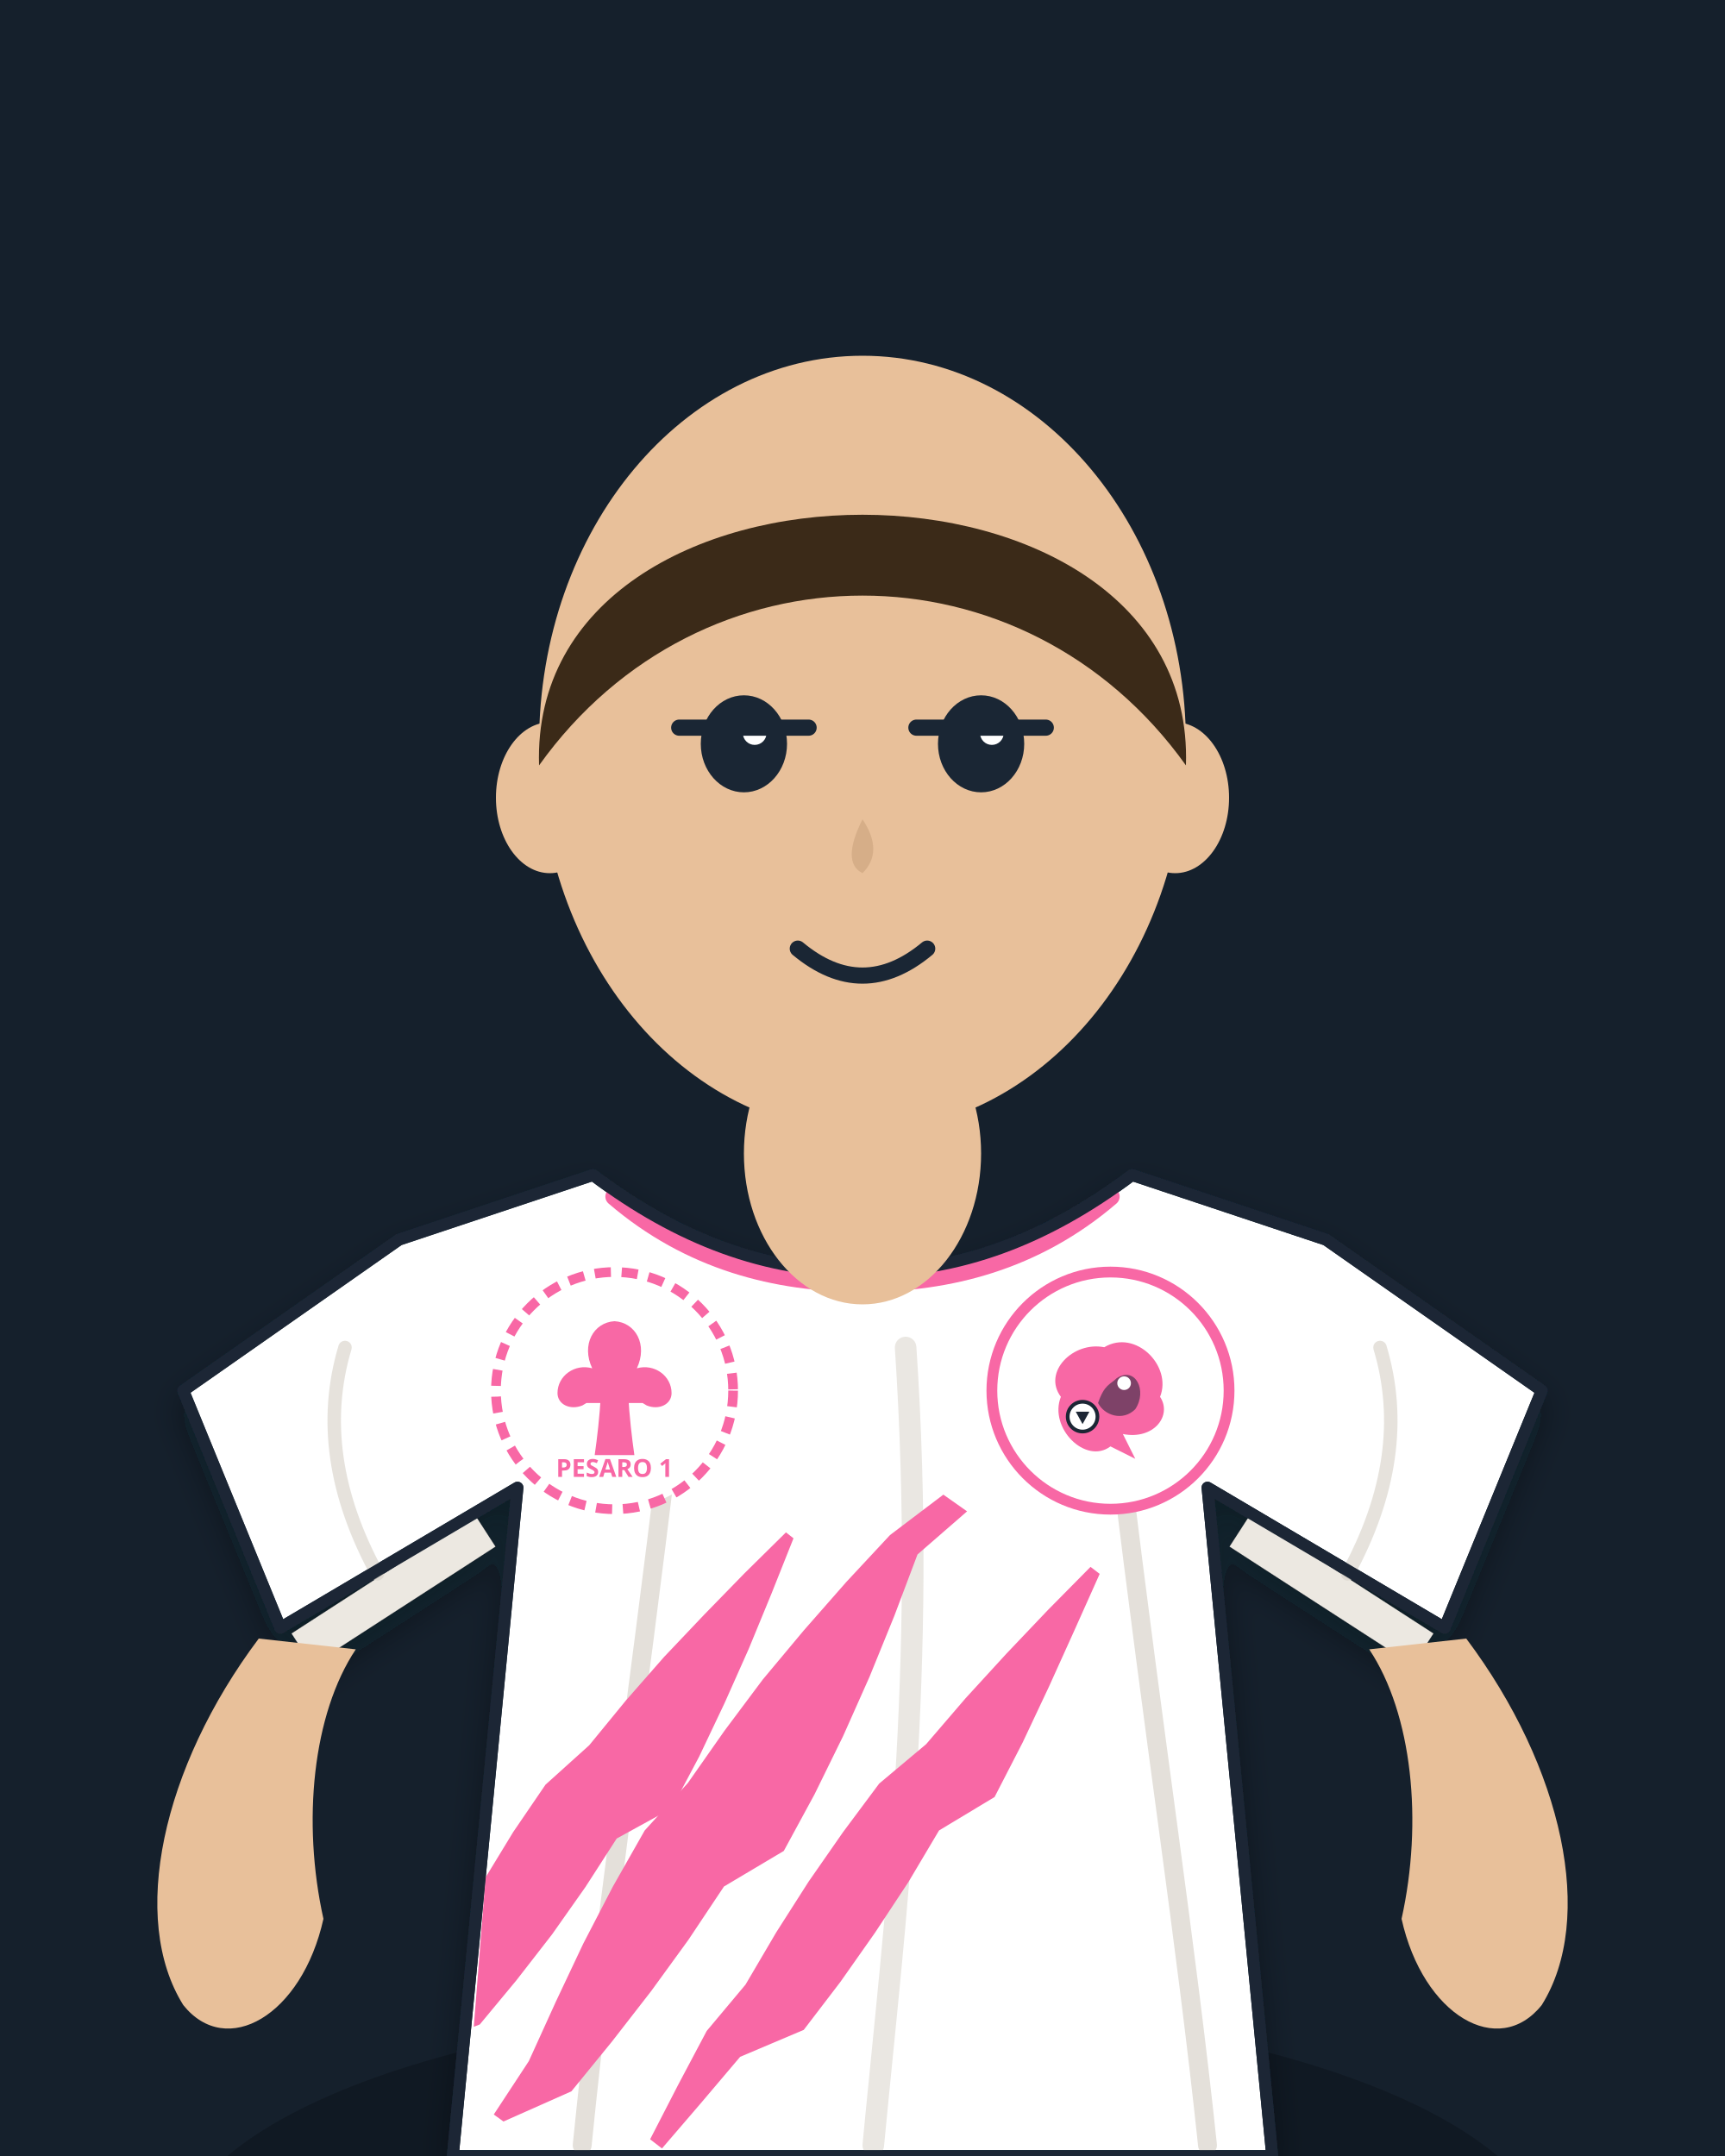
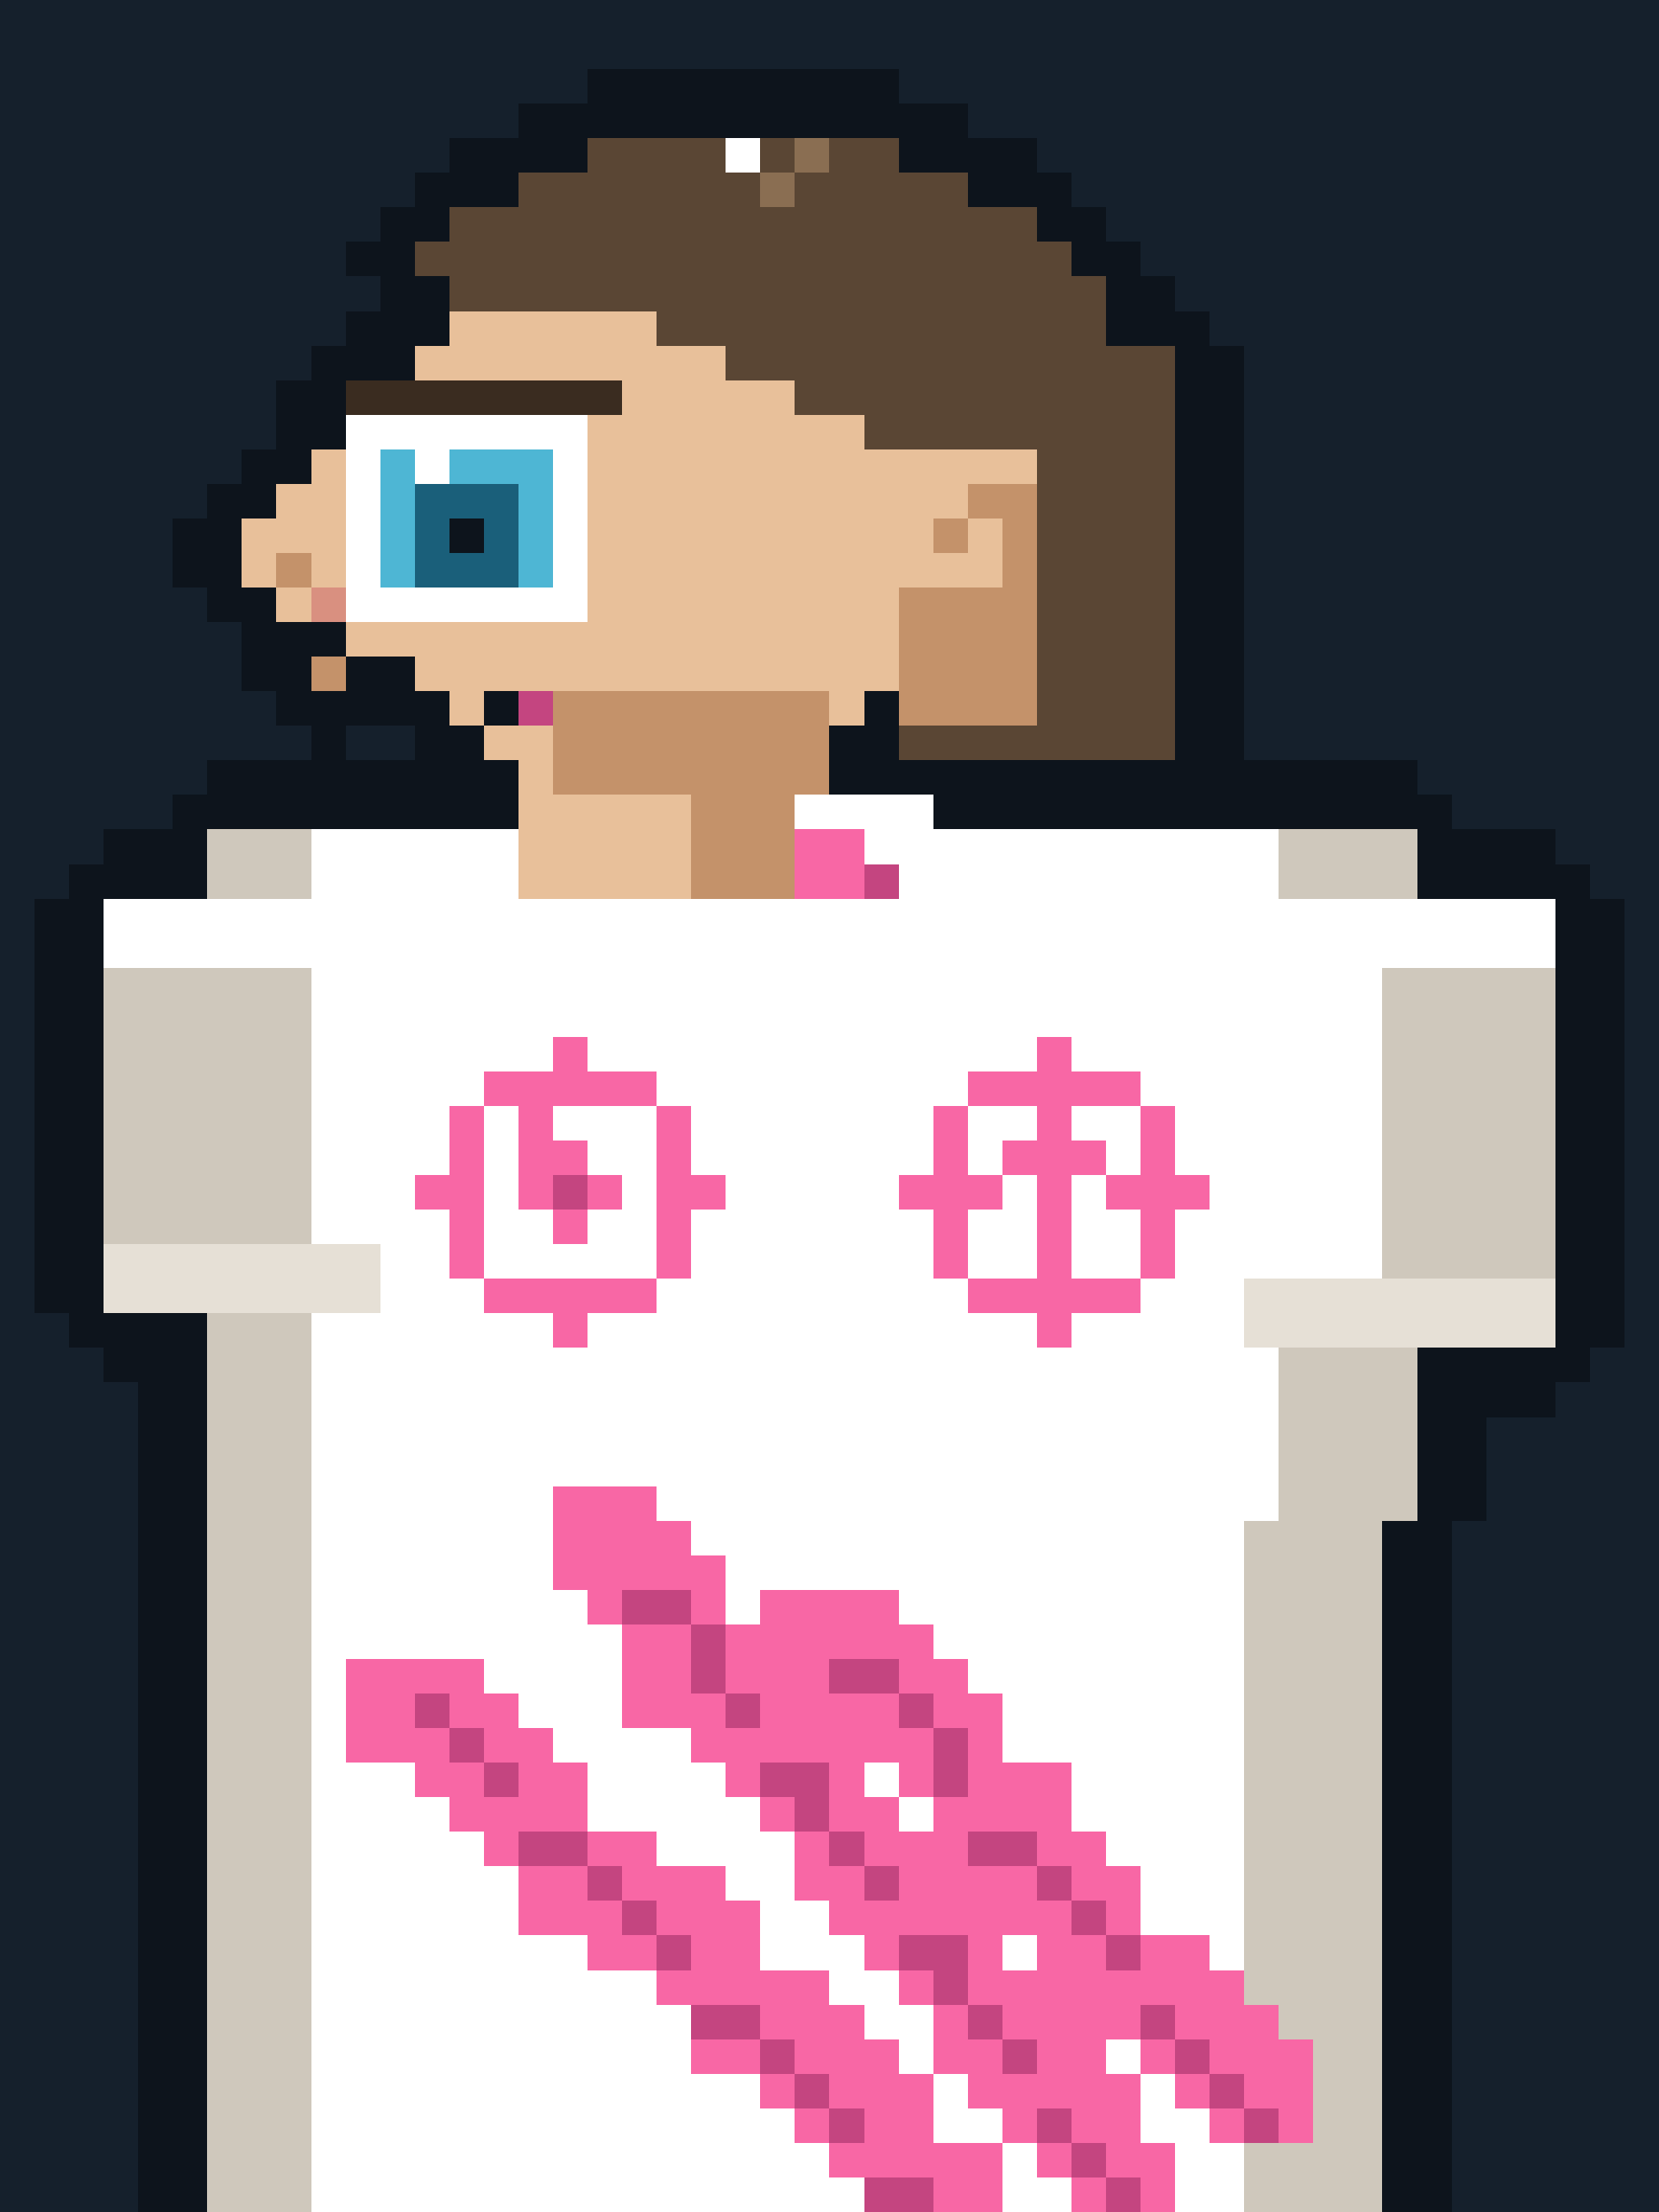
- <svg xmlns="http://www.w3.org/2000/svg" viewBox="0 0 320 400" width="320" height="400" role="img" aria-label="">
-   <defs>
-     <clipPath id="p-andrea-4-torso">
-       <path d="M98 248 C120 240 140 246 160 246 C180 246 200 240 222 248 L234 400 L86 400 Z" />
-     </clipPath>
-     <linearGradient id="p-andrea-4-shine" x1="0" y1="0" x2="1" y2="1">
-       <stop offset="0" stop-color="#ffffff" stop-opacity="0.28" />
-       <stop offset="0.45" stop-color="#ffffff" stop-opacity="0" />
-     </linearGradient>
-     <filter id="p-andrea-4-soft" x="-10%" y="-10%" width="120%" height="120%">
-       <feDropShadow dx="0" dy="3" stdDeviation="3" flood-color="#0d141c" flood-opacity="0.35" />
-     </filter>
-   </defs>
-   <rect width="320" height="400" fill="#15202c" />
-   <ellipse cx="160" cy="418" rx="128" ry="46" fill="#0d141c" opacity="0.55" />
-   <g id="kit-body" filter="url(#p-andrea-4-soft)">
-     <path d="M110 218 C126 230 142 236 160 236 C178 236 194 230 210 218 L246 230 L286 258 L268 302 L224 276 L236 400 L84 400 L96 276 L52 302 L34 258 L74 230 Z" fill="#ffffff" stroke="#1a2634" stroke-width="2.2" stroke-linejoin="round" />
-     <path d="M110 218 C126 230 142 236 160 236 C178 236 194 230 210 218 L246 230 L286 258 L268 302 L224 276 L236 400 L84 400 L96 276 L52 302 L34 258 L74 230 Z" fill="url(#p-andrea-4-shine)" />
-     <path d="M56 306 L90 284" fill="none" stroke="#ece8e1" stroke-width="7" stroke-linecap="butt" />
-     <path d="M264 306 L230 284" fill="none" stroke="#ece8e1" stroke-width="7" stroke-linecap="butt" />
-     <path d="M114 222 C128 234 144 238 160 238 C176 238 192 234 206 222" fill="none" stroke="#f867a5" stroke-width="3.4" stroke-linecap="round" />
-     <path d="M124 268 C118 318 112 358 108 398" fill="none" stroke="#d8d3ca" stroke-width="3.5" stroke-linecap="round" opacity="0.7" />
-     <path d="M168 250 C172 310 166 356 162 398" fill="none" stroke="#d8d3ca" stroke-width="4" stroke-linecap="round" opacity="0.55" />
-     <path d="M208 272 C214 322 220 360 224 398" fill="none" stroke="#d8d3ca" stroke-width="3.5" stroke-linecap="round" opacity="0.7" />
-     <path d="M64 250 Q58 270 70 292" fill="none" stroke="#d8d3ca" stroke-width="2.5" stroke-linecap="round" opacity="0.65" />
-     <path d="M256 250 Q262 270 250 292" fill="none" stroke="#d8d3ca" stroke-width="2.5" stroke-linecap="round" opacity="0.65" />
-     <g clip-path="url(#p-andrea-4-torso)" id="claw-slashes" fill="#f867a5">
-       <path d="M70.1 388.1L77.2 380.1L89.0 375.6L95.8 367.4L102.4 358.9L108.6 350.1L114.4 341.1L124.6 335.5L129.7 325.9L134.4 316.0L138.9 305.9L143.1 295.7L147.2 285.4L145.8 284.3L138.1 291.9L130.6 299.6L123.2 307.4L116.1 315.5L109.3 323.8L101.2 331.1L95.2 339.9L89.6 349.1L84.3 358.5L79.3 368.2L72.8 376.7L68.1 386.6Z" />
-       <path d="M93.4 393.6L106.0 388.0L113.5 378.8L120.8 369.4L127.7 359.9L134.3 350.0L145.4 343.4L151.1 332.9L156.4 322.1L161.3 311.1L165.9 299.8L170.2 288.4L179.4 280.4L175.0 277.3L165.1 284.8L157.0 293.5L149.1 302.5L141.5 311.6L134.4 321.1L127.6 330.8L119.6 339.6L113.7 350.0L108.2 360.6L103.1 371.4L98.1 382.4L91.6 392.3Z" />
-       <path d="M122.8 398.6L130.1 390.1L137.3 381.6L149.1 376.6L155.9 367.7L162.3 358.6L168.5 349.2L174.2 339.6L184.5 333.4L189.7 323.3L194.6 312.9L199.3 302.5L204.0 292.0L202.3 290.7L194.4 298.7L186.7 306.8L179.1 315.1L171.8 323.6L163.1 330.9L156.4 339.9L150.0 349.1L144.0 358.5L138.3 368.2L131.1 376.8L125.8 386.8L120.6 396.9Z" />
-     </g>
-     <g id="badge-agesci" transform="translate(114 258)">
-       <circle r="22" fill="#ffffff" stroke="#f867a5" stroke-width="1.8" stroke-dasharray="3 2" />
-       <g transform="scale(1.15)">
-         <path fill="#f867a5" d="M0 -11.2 C3.4 -11 5.4 -7.4 3.6 -3.6 C6.4 -4.4 9.2 -2.4 9.2 0.4 C9.2 2.2 7.2 3.2 5.2 2.4 L2.2 0.6 C2.4 4.2 2.8 7.6 3.2 10.4 H-3.2 C-2.8 7.6 -2.4 4.2 -2.2 0.6 L-5.2 2.4 C-7.2 3.2 -9.2 2.2 -9.2 0.4 C-9.2 -2.4 -6.4 -4.4 -3.6 -3.6 C-5.4 -7.4 -3.4 -11 0 -11.2 Z M-5.6 0.2 H5.6 V2 H-5.6 Z" />
-       </g>
-       <text x="0" y="16" text-anchor="middle" font-size="4.6" font-family="ui-sans-serif, system-ui, sans-serif" font-weight="700" fill="#f867a5">PESARO 1</text>
-     </g>
-     <g id="badge-sacchos" transform="translate(206 258)">
-       <circle r="22" fill="#ffffff" stroke="#f867a5" stroke-width="2" />
-       <g transform="scale(1.15)">
-         <path fill="#f867a5" d="M-1 -7 C4 -10 10 -4 8 1 C10 4 7 8 2 7 L4 11 L0 9 C-4 12 -10 6 -8 1 C-11 -3 -6 -8 -1 -7 Z" />
-         <path fill="#1a2634" d="M1 -2 C4 -4 6 0 4 3 C2 5 -1 4 -2 2 C-1 -1 0 -1 1 -2 Z" opacity="0.55" />
-         <circle cx="2.2" cy="-1.2" r="1.1" fill="#ffffff" />
-         <circle cx="-4.5" cy="4.2" r="2.4" fill="#ffffff" stroke="#1a2634" stroke-width="0.6" />
-         <path fill="#1a2634" d="M-5.6 3.4 L-3.4 3.4 L-4.5 5.4 Z" />
-       </g>
-     </g>
-     <path d="M110 218 C126 230 142 236 160 236 C178 236 194 230 210 218 L246 230 L286 258 L268 302 L224 276 L236 400 L84 400 L96 276 L52 302 L34 258 L74 230 Z" fill="none" stroke="#1a2634" stroke-width="2.2" stroke-linejoin="round" />
+ <svg xmlns="http://www.w3.org/2000/svg" viewBox="0 0 48 64" width="384" height="512" shape-rendering="crispEdges" role="img" aria-label="">
+   <rect width="48" height="64" fill="#15202c" />
+   <g id="kit-body">
+     <rect x="17" y="2" width="9" height="1" fill="#0d141c" />
+     <rect x="15" y="3" width="13" height="1" fill="#0d141c" />
+     <rect x="13" y="4" width="4" height="1" fill="#0d141c" />
+     <rect x="17" y="4" width="4" height="1" fill="#5a4634" />
+     <rect x="21" y="4" width="1" height="1" fill="#ffffff" />
+     <rect x="22" y="4" width="1" height="1" fill="#5a4634" />
+     <rect x="23" y="4" width="1" height="1" fill="#8a6e52" />
+     <rect x="24" y="4" width="2" height="1" fill="#5a4634" />
+     <rect x="26" y="4" width="4" height="1" fill="#0d141c" />
+     <rect x="12" y="5" width="3" height="1" fill="#0d141c" />
+     <rect x="15" y="5" width="7" height="1" fill="#5a4634" />
+     <rect x="22" y="5" width="1" height="1" fill="#8a6e52" />
+     <rect x="23" y="5" width="5" height="1" fill="#5a4634" />
+     <rect x="28" y="5" width="3" height="1" fill="#0d141c" />
+     <rect x="11" y="6" width="2" height="1" fill="#0d141c" />
+     <rect x="13" y="6" width="17" height="1" fill="#5a4634" />
+     <rect x="30" y="6" width="2" height="1" fill="#0d141c" />
+     <rect x="10" y="7" width="2" height="1" fill="#0d141c" />
+     <rect x="12" y="7" width="19" height="1" fill="#5a4634" />
+     <rect x="31" y="7" width="2" height="1" fill="#0d141c" />
+     <rect x="11" y="8" width="2" height="1" fill="#0d141c" />
+     <rect x="13" y="8" width="19" height="1" fill="#5a4634" />
+     <rect x="32" y="8" width="2" height="1" fill="#0d141c" />
+     <rect x="10" y="9" width="3" height="1" fill="#0d141c" />
+     <rect x="13" y="9" width="6" height="1" fill="#e8c09a" />
+     <rect x="19" y="9" width="13" height="1" fill="#5a4634" />
+     <rect x="32" y="9" width="3" height="1" fill="#0d141c" />
+     <rect x="9" y="10" width="3" height="1" fill="#0d141c" />
+     <rect x="12" y="10" width="9" height="1" fill="#e8c09a" />
+     <rect x="21" y="10" width="13" height="1" fill="#5a4634" />
+     <rect x="34" y="10" width="2" height="1" fill="#0d141c" />
+     <rect x="8" y="11" width="2" height="1" fill="#0d141c" />
+     <rect x="10" y="11" width="8" height="1" fill="#3a2c20" />
+     <rect x="18" y="11" width="5" height="1" fill="#e8c09a" />
+     <rect x="23" y="11" width="11" height="1" fill="#5a4634" />
+     <rect x="34" y="11" width="2" height="1" fill="#0d141c" />
+     <rect x="8" y="12" width="2" height="1" fill="#0d141c" />
+     <rect x="10" y="12" width="7" height="1" fill="#ffffff" />
+     <rect x="17" y="12" width="8" height="1" fill="#e8c09a" />
+     <rect x="25" y="12" width="9" height="1" fill="#5a4634" />
+     <rect x="34" y="12" width="2" height="1" fill="#0d141c" />
+     <rect x="7" y="13" width="2" height="1" fill="#0d141c" />
+     <rect x="9" y="13" width="1" height="1" fill="#e8c09a" />
+     <rect x="10" y="13" width="1" height="1" fill="#ffffff" />
+     <rect x="11" y="13" width="1" height="1" fill="#4eb6d4" />
+     <rect x="12" y="13" width="1" height="1" fill="#ffffff" />
+     <rect x="13" y="13" width="3" height="1" fill="#4eb6d4" />
+     <rect x="16" y="13" width="1" height="1" fill="#ffffff" />
+     <rect x="17" y="13" width="13" height="1" fill="#e8c09a" />
+     <rect x="30" y="13" width="4" height="1" fill="#5a4634" />
+     <rect x="34" y="13" width="2" height="1" fill="#0d141c" />
+     <rect x="6" y="14" width="2" height="1" fill="#0d141c" />
+     <rect x="8" y="14" width="2" height="1" fill="#e8c09a" />
+     <rect x="10" y="14" width="1" height="1" fill="#ffffff" />
+     <rect x="11" y="14" width="1" height="1" fill="#4eb6d4" />
+     <rect x="12" y="14" width="3" height="1" fill="#1a5f7a" />
+     <rect x="15" y="14" width="1" height="1" fill="#4eb6d4" />
+     <rect x="16" y="14" width="1" height="1" fill="#ffffff" />
+     <rect x="17" y="14" width="11" height="1" fill="#e8c09a" />
+     <rect x="28" y="14" width="2" height="1" fill="#c4926a" />
+     <rect x="30" y="14" width="4" height="1" fill="#5a4634" />
+     <rect x="34" y="14" width="2" height="1" fill="#0d141c" />
+     <rect x="5" y="15" width="2" height="1" fill="#0d141c" />
+     <rect x="7" y="15" width="3" height="1" fill="#e8c09a" />
+     <rect x="10" y="15" width="1" height="1" fill="#ffffff" />
+     <rect x="11" y="15" width="1" height="1" fill="#4eb6d4" />
+     <rect x="12" y="15" width="1" height="1" fill="#1a5f7a" />
+     <rect x="13" y="15" width="1" height="1" fill="#0d141c" />
+     <rect x="14" y="15" width="1" height="1" fill="#1a5f7a" />
+     <rect x="15" y="15" width="1" height="1" fill="#4eb6d4" />
+     <rect x="16" y="15" width="1" height="1" fill="#ffffff" />
+     <rect x="17" y="15" width="10" height="1" fill="#e8c09a" />
+     <rect x="27" y="15" width="1" height="1" fill="#c4926a" />
+     <rect x="28" y="15" width="1" height="1" fill="#e8c09a" />
+     <rect x="29" y="15" width="1" height="1" fill="#c4926a" />
+     <rect x="30" y="15" width="4" height="1" fill="#5a4634" />
+     <rect x="34" y="15" width="2" height="1" fill="#0d141c" />
+     <rect x="5" y="16" width="2" height="1" fill="#0d141c" />
+     <rect x="7" y="16" width="1" height="1" fill="#e8c09a" />
+     <rect x="8" y="16" width="1" height="1" fill="#c4926a" />
+     <rect x="9" y="16" width="1" height="1" fill="#e8c09a" />
+     <rect x="10" y="16" width="1" height="1" fill="#ffffff" />
+     <rect x="11" y="16" width="1" height="1" fill="#4eb6d4" />
+     <rect x="12" y="16" width="3" height="1" fill="#1a5f7a" />
+     <rect x="15" y="16" width="1" height="1" fill="#4eb6d4" />
+     <rect x="16" y="16" width="1" height="1" fill="#ffffff" />
+     <rect x="17" y="16" width="12" height="1" fill="#e8c09a" />
+     <rect x="29" y="16" width="1" height="1" fill="#c4926a" />
+     <rect x="30" y="16" width="4" height="1" fill="#5a4634" />
+     <rect x="34" y="16" width="2" height="1" fill="#0d141c" />
+     <rect x="6" y="17" width="2" height="1" fill="#0d141c" />
+     <rect x="8" y="17" width="1" height="1" fill="#e8c09a" />
+     <rect x="9" y="17" width="1" height="1" fill="#d99080" />
+     <rect x="10" y="17" width="7" height="1" fill="#ffffff" />
+     <rect x="17" y="17" width="9" height="1" fill="#e8c09a" />
+     <rect x="26" y="17" width="4" height="1" fill="#c4926a" />
+     <rect x="30" y="17" width="4" height="1" fill="#5a4634" />
+     <rect x="34" y="17" width="2" height="1" fill="#0d141c" />
+     <rect x="7" y="18" width="3" height="1" fill="#0d141c" />
+     <rect x="10" y="18" width="16" height="1" fill="#e8c09a" />
+     <rect x="26" y="18" width="4" height="1" fill="#c4926a" />
+     <rect x="30" y="18" width="4" height="1" fill="#5a4634" />
+     <rect x="34" y="18" width="2" height="1" fill="#0d141c" />
+     <rect x="7" y="19" width="2" height="1" fill="#0d141c" />
+     <rect x="9" y="19" width="1" height="1" fill="#c4926a" />
+     <rect x="10" y="19" width="2" height="1" fill="#0d141c" />
+     <rect x="12" y="19" width="14" height="1" fill="#e8c09a" />
+     <rect x="26" y="19" width="4" height="1" fill="#c4926a" />
+     <rect x="30" y="19" width="4" height="1" fill="#5a4634" />
+     <rect x="34" y="19" width="2" height="1" fill="#0d141c" />
+     <rect x="8" y="20" width="5" height="1" fill="#0d141c" />
+     <rect x="13" y="20" width="1" height="1" fill="#e8c09a" />
+     <rect x="14" y="20" width="1" height="1" fill="#0d141c" />
+     <rect x="15" y="20" width="1" height="1" fill="#c44580" />
+     <rect x="16" y="20" width="8" height="1" fill="#c4926a" />
+     <rect x="24" y="20" width="1" height="1" fill="#e8c09a" />
+     <rect x="25" y="20" width="1" height="1" fill="#0d141c" />
+     <rect x="26" y="20" width="4" height="1" fill="#c4926a" />
+     <rect x="30" y="20" width="4" height="1" fill="#5a4634" />
+     <rect x="34" y="20" width="2" height="1" fill="#0d141c" />
+     <rect x="9" y="21" width="1" height="1" fill="#0d141c" />
+     <rect x="12" y="21" width="2" height="1" fill="#0d141c" />
+     <rect x="14" y="21" width="2" height="1" fill="#e8c09a" />
+     <rect x="16" y="21" width="8" height="1" fill="#c4926a" />
+     <rect x="24" y="21" width="2" height="1" fill="#0d141c" />
+     <rect x="26" y="21" width="8" height="1" fill="#5a4634" />
+     <rect x="34" y="21" width="2" height="1" fill="#0d141c" />
+     <rect x="6" y="22" width="9" height="1" fill="#0d141c" />
+     <rect x="15" y="22" width="1" height="1" fill="#e8c09a" />
+     <rect x="16" y="22" width="8" height="1" fill="#c4926a" />
+     <rect x="24" y="22" width="17" height="1" fill="#0d141c" />
+     <rect x="5" y="23" width="10" height="1" fill="#0d141c" />
+     <rect x="15" y="23" width="5" height="1" fill="#e8c09a" />
+     <rect x="20" y="23" width="3" height="1" fill="#c4926a" />
+     <rect x="23" y="23" width="4" height="1" fill="#ffffff" />
+     <rect x="27" y="23" width="15" height="1" fill="#0d141c" />
+     <rect x="3" y="24" width="3" height="1" fill="#0d141c" />
+     <rect x="6" y="24" width="3" height="1" fill="#cfc8bc" />
+     <rect x="9" y="24" width="6" height="1" fill="#ffffff" />
+     <rect x="15" y="24" width="5" height="1" fill="#e8c09a" />
+     <rect x="20" y="24" width="3" height="1" fill="#c4926a" />
+     <rect x="23" y="24" width="2" height="1" fill="#f867a5" />
+     <rect x="25" y="24" width="12" height="1" fill="#ffffff" />
+     <rect x="37" y="24" width="4" height="1" fill="#cfc8bc" />
+     <rect x="41" y="24" width="4" height="1" fill="#0d141c" />
+     <rect x="2" y="25" width="4" height="1" fill="#0d141c" />
+     <rect x="6" y="25" width="3" height="1" fill="#cfc8bc" />
+     <rect x="9" y="25" width="6" height="1" fill="#ffffff" />
+     <rect x="15" y="25" width="5" height="1" fill="#e8c09a" />
+     <rect x="20" y="25" width="3" height="1" fill="#c4926a" />
+     <rect x="23" y="25" width="2" height="1" fill="#f867a5" />
+     <rect x="25" y="25" width="1" height="1" fill="#c44580" />
+     <rect x="26" y="25" width="11" height="1" fill="#ffffff" />
+     <rect x="37" y="25" width="4" height="1" fill="#cfc8bc" />
+     <rect x="41" y="25" width="5" height="1" fill="#0d141c" />
+     <rect x="1" y="26" width="2" height="1" fill="#0d141c" />
+     <rect x="3" y="26" width="42" height="1" fill="#ffffff" />
+     <rect x="45" y="26" width="2" height="1" fill="#0d141c" />
+     <rect x="1" y="27" width="2" height="1" fill="#0d141c" />
+     <rect x="3" y="27" width="42" height="1" fill="#ffffff" />
+     <rect x="45" y="27" width="2" height="1" fill="#0d141c" />
+     <rect x="1" y="28" width="2" height="1" fill="#0d141c" />
+     <rect x="3" y="28" width="6" height="1" fill="#cfc8bc" />
+     <rect x="9" y="28" width="31" height="1" fill="#ffffff" />
+     <rect x="40" y="28" width="5" height="1" fill="#cfc8bc" />
+     <rect x="45" y="28" width="2" height="1" fill="#0d141c" />
+     <rect x="1" y="29" width="2" height="1" fill="#0d141c" />
+     <rect x="3" y="29" width="6" height="1" fill="#cfc8bc" />
+     <rect x="9" y="29" width="31" height="1" fill="#ffffff" />
+     <rect x="40" y="29" width="5" height="1" fill="#cfc8bc" />
+     <rect x="45" y="29" width="2" height="1" fill="#0d141c" />
+     <rect x="1" y="30" width="2" height="1" fill="#0d141c" />
+     <rect x="3" y="30" width="6" height="1" fill="#cfc8bc" />
+     <rect x="9" y="30" width="7" height="1" fill="#ffffff" />
+     <rect x="16" y="30" width="1" height="1" fill="#f867a5" />
+     <rect x="17" y="30" width="13" height="1" fill="#ffffff" />
+     <rect x="30" y="30" width="1" height="1" fill="#f867a5" />
+     <rect x="31" y="30" width="9" height="1" fill="#ffffff" />
+     <rect x="40" y="30" width="5" height="1" fill="#cfc8bc" />
+     <rect x="45" y="30" width="2" height="1" fill="#0d141c" />
+     <rect x="1" y="31" width="2" height="1" fill="#0d141c" />
+     <rect x="3" y="31" width="6" height="1" fill="#cfc8bc" />
+     <rect x="9" y="31" width="5" height="1" fill="#ffffff" />
+     <rect x="14" y="31" width="5" height="1" fill="#f867a5" />
+     <rect x="19" y="31" width="9" height="1" fill="#ffffff" />
+     <rect x="28" y="31" width="5" height="1" fill="#f867a5" />
+     <rect x="33" y="31" width="7" height="1" fill="#ffffff" />
+     <rect x="40" y="31" width="5" height="1" fill="#cfc8bc" />
+     <rect x="45" y="31" width="2" height="1" fill="#0d141c" />
+     <rect x="1" y="32" width="2" height="1" fill="#0d141c" />
+     <rect x="3" y="32" width="6" height="1" fill="#cfc8bc" />
+     <rect x="9" y="32" width="4" height="1" fill="#ffffff" />
+     <rect x="13" y="32" width="1" height="1" fill="#f867a5" />
+     <rect x="14" y="32" width="1" height="1" fill="#ffffff" />
+     <rect x="15" y="32" width="1" height="1" fill="#f867a5" />
+     <rect x="16" y="32" width="3" height="1" fill="#ffffff" />
+     <rect x="19" y="32" width="1" height="1" fill="#f867a5" />
+     <rect x="20" y="32" width="7" height="1" fill="#ffffff" />
+     <rect x="27" y="32" width="1" height="1" fill="#f867a5" />
+     <rect x="28" y="32" width="2" height="1" fill="#ffffff" />
+     <rect x="30" y="32" width="1" height="1" fill="#f867a5" />
+     <rect x="31" y="32" width="2" height="1" fill="#ffffff" />
+     <rect x="33" y="32" width="1" height="1" fill="#f867a5" />
+     <rect x="34" y="32" width="6" height="1" fill="#ffffff" />
+     <rect x="40" y="32" width="5" height="1" fill="#cfc8bc" />
+     <rect x="45" y="32" width="2" height="1" fill="#0d141c" />
+     <rect x="1" y="33" width="2" height="1" fill="#0d141c" />
+     <rect x="3" y="33" width="6" height="1" fill="#cfc8bc" />
+     <rect x="9" y="33" width="4" height="1" fill="#ffffff" />
+     <rect x="13" y="33" width="1" height="1" fill="#f867a5" />
+     <rect x="14" y="33" width="1" height="1" fill="#ffffff" />
+     <rect x="15" y="33" width="2" height="1" fill="#f867a5" />
+     <rect x="17" y="33" width="2" height="1" fill="#ffffff" />
+     <rect x="19" y="33" width="1" height="1" fill="#f867a5" />
+     <rect x="20" y="33" width="7" height="1" fill="#ffffff" />
+     <rect x="27" y="33" width="1" height="1" fill="#f867a5" />
+     <rect x="28" y="33" width="1" height="1" fill="#ffffff" />
+     <rect x="29" y="33" width="3" height="1" fill="#f867a5" />
+     <rect x="32" y="33" width="1" height="1" fill="#ffffff" />
+     <rect x="33" y="33" width="1" height="1" fill="#f867a5" />
+     <rect x="34" y="33" width="6" height="1" fill="#ffffff" />
+     <rect x="40" y="33" width="5" height="1" fill="#cfc8bc" />
+     <rect x="45" y="33" width="2" height="1" fill="#0d141c" />
+     <rect x="1" y="34" width="2" height="1" fill="#0d141c" />
+     <rect x="3" y="34" width="6" height="1" fill="#cfc8bc" />
+     <rect x="9" y="34" width="3" height="1" fill="#ffffff" />
+     <rect x="12" y="34" width="2" height="1" fill="#f867a5" />
+     <rect x="14" y="34" width="1" height="1" fill="#ffffff" />
+     <rect x="15" y="34" width="1" height="1" fill="#f867a5" />
+     <rect x="16" y="34" width="1" height="1" fill="#c44580" />
+     <rect x="17" y="34" width="1" height="1" fill="#f867a5" />
+     <rect x="18" y="34" width="1" height="1" fill="#ffffff" />
+     <rect x="19" y="34" width="2" height="1" fill="#f867a5" />
+     <rect x="21" y="34" width="5" height="1" fill="#ffffff" />
+     <rect x="26" y="34" width="3" height="1" fill="#f867a5" />
+     <rect x="29" y="34" width="1" height="1" fill="#ffffff" />
+     <rect x="30" y="34" width="1" height="1" fill="#f867a5" />
+     <rect x="31" y="34" width="1" height="1" fill="#ffffff" />
+     <rect x="32" y="34" width="3" height="1" fill="#f867a5" />
+     <rect x="35" y="34" width="5" height="1" fill="#ffffff" />
+     <rect x="40" y="34" width="5" height="1" fill="#cfc8bc" />
+     <rect x="45" y="34" width="2" height="1" fill="#0d141c" />
+     <rect x="1" y="35" width="2" height="1" fill="#0d141c" />
+     <rect x="3" y="35" width="6" height="1" fill="#cfc8bc" />
+     <rect x="9" y="35" width="4" height="1" fill="#ffffff" />
+     <rect x="13" y="35" width="1" height="1" fill="#f867a5" />
+     <rect x="14" y="35" width="2" height="1" fill="#ffffff" />
+     <rect x="16" y="35" width="1" height="1" fill="#f867a5" />
+     <rect x="17" y="35" width="2" height="1" fill="#ffffff" />
+     <rect x="19" y="35" width="1" height="1" fill="#f867a5" />
+     <rect x="20" y="35" width="7" height="1" fill="#ffffff" />
+     <rect x="27" y="35" width="1" height="1" fill="#f867a5" />
+     <rect x="28" y="35" width="2" height="1" fill="#ffffff" />
+     <rect x="30" y="35" width="1" height="1" fill="#f867a5" />
+     <rect x="31" y="35" width="2" height="1" fill="#ffffff" />
+     <rect x="33" y="35" width="1" height="1" fill="#f867a5" />
+     <rect x="34" y="35" width="6" height="1" fill="#ffffff" />
+     <rect x="40" y="35" width="5" height="1" fill="#cfc8bc" />
+     <rect x="45" y="35" width="2" height="1" fill="#0d141c" />
+     <rect x="1" y="36" width="2" height="1" fill="#0d141c" />
+     <rect x="3" y="36" width="8" height="1" fill="#e6e0d6" />
+     <rect x="11" y="36" width="2" height="1" fill="#ffffff" />
+     <rect x="13" y="36" width="1" height="1" fill="#f867a5" />
+     <rect x="14" y="36" width="5" height="1" fill="#ffffff" />
+     <rect x="19" y="36" width="1" height="1" fill="#f867a5" />
+     <rect x="20" y="36" width="7" height="1" fill="#ffffff" />
+     <rect x="27" y="36" width="1" height="1" fill="#f867a5" />
+     <rect x="28" y="36" width="2" height="1" fill="#ffffff" />
+     <rect x="30" y="36" width="1" height="1" fill="#f867a5" />
+     <rect x="31" y="36" width="2" height="1" fill="#ffffff" />
+     <rect x="33" y="36" width="1" height="1" fill="#f867a5" />
+     <rect x="34" y="36" width="6" height="1" fill="#ffffff" />
+     <rect x="40" y="36" width="5" height="1" fill="#cfc8bc" />
+     <rect x="45" y="36" width="2" height="1" fill="#0d141c" />
+     <rect x="1" y="37" width="2" height="1" fill="#0d141c" />
+     <rect x="3" y="37" width="8" height="1" fill="#e6e0d6" />
+     <rect x="11" y="37" width="3" height="1" fill="#ffffff" />
+     <rect x="14" y="37" width="5" height="1" fill="#f867a5" />
+     <rect x="19" y="37" width="9" height="1" fill="#ffffff" />
+     <rect x="28" y="37" width="5" height="1" fill="#f867a5" />
+     <rect x="33" y="37" width="3" height="1" fill="#ffffff" />
+     <rect x="36" y="37" width="9" height="1" fill="#e6e0d6" />
+     <rect x="45" y="37" width="2" height="1" fill="#0d141c" />
+     <rect x="2" y="38" width="4" height="1" fill="#0d141c" />
+     <rect x="6" y="38" width="3" height="1" fill="#cfc8bc" />
+     <rect x="9" y="38" width="7" height="1" fill="#ffffff" />
+     <rect x="16" y="38" width="1" height="1" fill="#f867a5" />
+     <rect x="17" y="38" width="13" height="1" fill="#ffffff" />
+     <rect x="30" y="38" width="1" height="1" fill="#f867a5" />
+     <rect x="31" y="38" width="5" height="1" fill="#ffffff" />
+     <rect x="36" y="38" width="9" height="1" fill="#e6e0d6" />
+     <rect x="45" y="38" width="2" height="1" fill="#0d141c" />
+     <rect x="3" y="39" width="3" height="1" fill="#0d141c" />
+     <rect x="6" y="39" width="3" height="1" fill="#cfc8bc" />
+     <rect x="9" y="39" width="28" height="1" fill="#ffffff" />
+     <rect x="37" y="39" width="4" height="1" fill="#cfc8bc" />
+     <rect x="41" y="39" width="5" height="1" fill="#0d141c" />
+     <rect x="4" y="40" width="2" height="1" fill="#0d141c" />
+     <rect x="6" y="40" width="3" height="1" fill="#cfc8bc" />
+     <rect x="9" y="40" width="28" height="1" fill="#ffffff" />
+     <rect x="37" y="40" width="4" height="1" fill="#cfc8bc" />
+     <rect x="41" y="40" width="4" height="1" fill="#0d141c" />
+     <rect x="4" y="41" width="2" height="1" fill="#0d141c" />
+     <rect x="6" y="41" width="3" height="1" fill="#cfc8bc" />
+     <rect x="9" y="41" width="28" height="1" fill="#ffffff" />
+     <rect x="37" y="41" width="4" height="1" fill="#cfc8bc" />
+     <rect x="41" y="41" width="2" height="1" fill="#0d141c" />
+     <rect x="4" y="42" width="2" height="1" fill="#0d141c" />
+     <rect x="6" y="42" width="3" height="1" fill="#cfc8bc" />
+     <rect x="9" y="42" width="28" height="1" fill="#ffffff" />
+     <rect x="37" y="42" width="4" height="1" fill="#cfc8bc" />
+     <rect x="41" y="42" width="2" height="1" fill="#0d141c" />
+     <rect x="4" y="43" width="2" height="1" fill="#0d141c" />
+     <rect x="6" y="43" width="3" height="1" fill="#cfc8bc" />
+     <rect x="9" y="43" width="7" height="1" fill="#ffffff" />
+     <rect x="16" y="43" width="3" height="1" fill="#f867a5" />
+     <rect x="19" y="43" width="18" height="1" fill="#ffffff" />
+     <rect x="37" y="43" width="4" height="1" fill="#cfc8bc" />
+     <rect x="41" y="43" width="2" height="1" fill="#0d141c" />
+     <rect x="4" y="44" width="2" height="1" fill="#0d141c" />
+     <rect x="6" y="44" width="3" height="1" fill="#cfc8bc" />
+     <rect x="9" y="44" width="7" height="1" fill="#ffffff" />
+     <rect x="16" y="44" width="4" height="1" fill="#f867a5" />
+     <rect x="20" y="44" width="16" height="1" fill="#ffffff" />
+     <rect x="36" y="44" width="4" height="1" fill="#cfc8bc" />
+     <rect x="40" y="44" width="2" height="1" fill="#0d141c" />
+     <rect x="4" y="45" width="2" height="1" fill="#0d141c" />
+     <rect x="6" y="45" width="3" height="1" fill="#cfc8bc" />
+     <rect x="9" y="45" width="7" height="1" fill="#ffffff" />
+     <rect x="16" y="45" width="5" height="1" fill="#f867a5" />
+     <rect x="21" y="45" width="15" height="1" fill="#ffffff" />
+     <rect x="36" y="45" width="4" height="1" fill="#cfc8bc" />
+     <rect x="40" y="45" width="2" height="1" fill="#0d141c" />
+     <rect x="4" y="46" width="2" height="1" fill="#0d141c" />
+     <rect x="6" y="46" width="3" height="1" fill="#cfc8bc" />
+     <rect x="9" y="46" width="8" height="1" fill="#ffffff" />
+     <rect x="17" y="46" width="1" height="1" fill="#f867a5" />
+     <rect x="18" y="46" width="2" height="1" fill="#c44580" />
+     <rect x="20" y="46" width="1" height="1" fill="#f867a5" />
+     <rect x="21" y="46" width="1" height="1" fill="#ffffff" />
+     <rect x="22" y="46" width="4" height="1" fill="#f867a5" />
+     <rect x="26" y="46" width="10" height="1" fill="#ffffff" />
+     <rect x="36" y="46" width="4" height="1" fill="#cfc8bc" />
+     <rect x="40" y="46" width="2" height="1" fill="#0d141c" />
+     <rect x="4" y="47" width="2" height="1" fill="#0d141c" />
+     <rect x="6" y="47" width="3" height="1" fill="#cfc8bc" />
+     <rect x="9" y="47" width="9" height="1" fill="#ffffff" />
+     <rect x="18" y="47" width="2" height="1" fill="#f867a5" />
+     <rect x="20" y="47" width="1" height="1" fill="#c44580" />
+     <rect x="21" y="47" width="6" height="1" fill="#f867a5" />
+     <rect x="27" y="47" width="9" height="1" fill="#ffffff" />
+     <rect x="36" y="47" width="4" height="1" fill="#cfc8bc" />
+     <rect x="40" y="47" width="2" height="1" fill="#0d141c" />
+     <rect x="4" y="48" width="2" height="1" fill="#0d141c" />
+     <rect x="6" y="48" width="3" height="1" fill="#cfc8bc" />
+     <rect x="9" y="48" width="1" height="1" fill="#ffffff" />
+     <rect x="10" y="48" width="4" height="1" fill="#f867a5" />
+     <rect x="14" y="48" width="4" height="1" fill="#ffffff" />
+     <rect x="18" y="48" width="2" height="1" fill="#f867a5" />
+     <rect x="20" y="48" width="1" height="1" fill="#c44580" />
+     <rect x="21" y="48" width="3" height="1" fill="#f867a5" />
+     <rect x="24" y="48" width="2" height="1" fill="#c44580" />
+     <rect x="26" y="48" width="2" height="1" fill="#f867a5" />
+     <rect x="28" y="48" width="8" height="1" fill="#ffffff" />
+     <rect x="36" y="48" width="4" height="1" fill="#cfc8bc" />
+     <rect x="40" y="48" width="2" height="1" fill="#0d141c" />
+     <rect x="4" y="49" width="2" height="1" fill="#0d141c" />
+     <rect x="6" y="49" width="3" height="1" fill="#cfc8bc" />
+     <rect x="9" y="49" width="1" height="1" fill="#ffffff" />
+     <rect x="10" y="49" width="2" height="1" fill="#f867a5" />
+     <rect x="12" y="49" width="1" height="1" fill="#c44580" />
+     <rect x="13" y="49" width="2" height="1" fill="#f867a5" />
+     <rect x="15" y="49" width="3" height="1" fill="#ffffff" />
+     <rect x="18" y="49" width="3" height="1" fill="#f867a5" />
+     <rect x="21" y="49" width="1" height="1" fill="#c44580" />
+     <rect x="22" y="49" width="4" height="1" fill="#f867a5" />
+     <rect x="26" y="49" width="1" height="1" fill="#c44580" />
+     <rect x="27" y="49" width="2" height="1" fill="#f867a5" />
+     <rect x="29" y="49" width="7" height="1" fill="#ffffff" />
+     <rect x="36" y="49" width="4" height="1" fill="#cfc8bc" />
+     <rect x="40" y="49" width="2" height="1" fill="#0d141c" />
+     <rect x="4" y="50" width="2" height="1" fill="#0d141c" />
+     <rect x="6" y="50" width="3" height="1" fill="#cfc8bc" />
+     <rect x="9" y="50" width="1" height="1" fill="#ffffff" />
+     <rect x="10" y="50" width="3" height="1" fill="#f867a5" />
+     <rect x="13" y="50" width="1" height="1" fill="#c44580" />
+     <rect x="14" y="50" width="2" height="1" fill="#f867a5" />
+     <rect x="16" y="50" width="4" height="1" fill="#ffffff" />
+     <rect x="20" y="50" width="7" height="1" fill="#f867a5" />
+     <rect x="27" y="50" width="1" height="1" fill="#c44580" />
+     <rect x="28" y="50" width="1" height="1" fill="#f867a5" />
+     <rect x="29" y="50" width="7" height="1" fill="#ffffff" />
+     <rect x="36" y="50" width="4" height="1" fill="#cfc8bc" />
+     <rect x="40" y="50" width="2" height="1" fill="#0d141c" />
+     <rect x="4" y="51" width="2" height="1" fill="#0d141c" />
+     <rect x="6" y="51" width="3" height="1" fill="#cfc8bc" />
+     <rect x="9" y="51" width="3" height="1" fill="#ffffff" />
+     <rect x="12" y="51" width="2" height="1" fill="#f867a5" />
+     <rect x="14" y="51" width="1" height="1" fill="#c44580" />
+     <rect x="15" y="51" width="2" height="1" fill="#f867a5" />
+     <rect x="17" y="51" width="4" height="1" fill="#ffffff" />
+     <rect x="21" y="51" width="1" height="1" fill="#f867a5" />
+     <rect x="22" y="51" width="2" height="1" fill="#c44580" />
+     <rect x="24" y="51" width="1" height="1" fill="#f867a5" />
+     <rect x="25" y="51" width="1" height="1" fill="#ffffff" />
+     <rect x="26" y="51" width="1" height="1" fill="#f867a5" />
+     <rect x="27" y="51" width="1" height="1" fill="#c44580" />
+     <rect x="28" y="51" width="3" height="1" fill="#f867a5" />
+     <rect x="31" y="51" width="5" height="1" fill="#ffffff" />
+     <rect x="36" y="51" width="4" height="1" fill="#cfc8bc" />
+     <rect x="40" y="51" width="2" height="1" fill="#0d141c" />
+     <rect x="4" y="52" width="2" height="1" fill="#0d141c" />
+     <rect x="6" y="52" width="3" height="1" fill="#cfc8bc" />
+     <rect x="9" y="52" width="4" height="1" fill="#ffffff" />
+     <rect x="13" y="52" width="4" height="1" fill="#f867a5" />
+     <rect x="17" y="52" width="5" height="1" fill="#ffffff" />
+     <rect x="22" y="52" width="1" height="1" fill="#f867a5" />
+     <rect x="23" y="52" width="1" height="1" fill="#c44580" />
+     <rect x="24" y="52" width="2" height="1" fill="#f867a5" />
+     <rect x="26" y="52" width="1" height="1" fill="#ffffff" />
+     <rect x="27" y="52" width="4" height="1" fill="#f867a5" />
+     <rect x="31" y="52" width="5" height="1" fill="#ffffff" />
+     <rect x="36" y="52" width="4" height="1" fill="#cfc8bc" />
+     <rect x="40" y="52" width="2" height="1" fill="#0d141c" />
+     <rect x="4" y="53" width="2" height="1" fill="#0d141c" />
+     <rect x="6" y="53" width="3" height="1" fill="#cfc8bc" />
+     <rect x="9" y="53" width="5" height="1" fill="#ffffff" />
+     <rect x="14" y="53" width="1" height="1" fill="#f867a5" />
+     <rect x="15" y="53" width="2" height="1" fill="#c44580" />
+     <rect x="17" y="53" width="2" height="1" fill="#f867a5" />
+     <rect x="19" y="53" width="4" height="1" fill="#ffffff" />
+     <rect x="23" y="53" width="1" height="1" fill="#f867a5" />
+     <rect x="24" y="53" width="1" height="1" fill="#c44580" />
+     <rect x="25" y="53" width="3" height="1" fill="#f867a5" />
+     <rect x="28" y="53" width="2" height="1" fill="#c44580" />
+     <rect x="30" y="53" width="2" height="1" fill="#f867a5" />
+     <rect x="32" y="53" width="4" height="1" fill="#ffffff" />
+     <rect x="36" y="53" width="4" height="1" fill="#cfc8bc" />
+     <rect x="40" y="53" width="2" height="1" fill="#0d141c" />
+     <rect x="4" y="54" width="2" height="1" fill="#0d141c" />
+     <rect x="6" y="54" width="3" height="1" fill="#cfc8bc" />
+     <rect x="9" y="54" width="6" height="1" fill="#ffffff" />
+     <rect x="15" y="54" width="2" height="1" fill="#f867a5" />
+     <rect x="17" y="54" width="1" height="1" fill="#c44580" />
+     <rect x="18" y="54" width="3" height="1" fill="#f867a5" />
+     <rect x="21" y="54" width="2" height="1" fill="#ffffff" />
+     <rect x="23" y="54" width="2" height="1" fill="#f867a5" />
+     <rect x="25" y="54" width="1" height="1" fill="#c44580" />
+     <rect x="26" y="54" width="4" height="1" fill="#f867a5" />
+     <rect x="30" y="54" width="1" height="1" fill="#c44580" />
+     <rect x="31" y="54" width="2" height="1" fill="#f867a5" />
+     <rect x="33" y="54" width="3" height="1" fill="#ffffff" />
+     <rect x="36" y="54" width="4" height="1" fill="#cfc8bc" />
+     <rect x="40" y="54" width="2" height="1" fill="#0d141c" />
+     <rect x="4" y="55" width="2" height="1" fill="#0d141c" />
+     <rect x="6" y="55" width="3" height="1" fill="#cfc8bc" />
+     <rect x="9" y="55" width="6" height="1" fill="#ffffff" />
+     <rect x="15" y="55" width="3" height="1" fill="#f867a5" />
+     <rect x="18" y="55" width="1" height="1" fill="#c44580" />
+     <rect x="19" y="55" width="3" height="1" fill="#f867a5" />
+     <rect x="22" y="55" width="2" height="1" fill="#ffffff" />
+     <rect x="24" y="55" width="7" height="1" fill="#f867a5" />
+     <rect x="31" y="55" width="1" height="1" fill="#c44580" />
+     <rect x="32" y="55" width="1" height="1" fill="#f867a5" />
+     <rect x="33" y="55" width="3" height="1" fill="#ffffff" />
+     <rect x="36" y="55" width="4" height="1" fill="#cfc8bc" />
+     <rect x="40" y="55" width="2" height="1" fill="#0d141c" />
+     <rect x="4" y="56" width="2" height="1" fill="#0d141c" />
+     <rect x="6" y="56" width="3" height="1" fill="#cfc8bc" />
+     <rect x="9" y="56" width="8" height="1" fill="#ffffff" />
+     <rect x="17" y="56" width="2" height="1" fill="#f867a5" />
+     <rect x="19" y="56" width="1" height="1" fill="#c44580" />
+     <rect x="20" y="56" width="2" height="1" fill="#f867a5" />
+     <rect x="22" y="56" width="3" height="1" fill="#ffffff" />
+     <rect x="25" y="56" width="1" height="1" fill="#f867a5" />
+     <rect x="26" y="56" width="2" height="1" fill="#c44580" />
+     <rect x="28" y="56" width="1" height="1" fill="#f867a5" />
+     <rect x="29" y="56" width="1" height="1" fill="#ffffff" />
+     <rect x="30" y="56" width="2" height="1" fill="#f867a5" />
+     <rect x="32" y="56" width="1" height="1" fill="#c44580" />
+     <rect x="33" y="56" width="2" height="1" fill="#f867a5" />
+     <rect x="35" y="56" width="1" height="1" fill="#ffffff" />
+     <rect x="36" y="56" width="4" height="1" fill="#cfc8bc" />
+     <rect x="40" y="56" width="2" height="1" fill="#0d141c" />
+     <rect x="4" y="57" width="2" height="1" fill="#0d141c" />
+     <rect x="6" y="57" width="3" height="1" fill="#cfc8bc" />
+     <rect x="9" y="57" width="10" height="1" fill="#ffffff" />
+     <rect x="19" y="57" width="5" height="1" fill="#f867a5" />
+     <rect x="24" y="57" width="2" height="1" fill="#ffffff" />
+     <rect x="26" y="57" width="1" height="1" fill="#f867a5" />
+     <rect x="27" y="57" width="1" height="1" fill="#c44580" />
+     <rect x="28" y="57" width="8" height="1" fill="#f867a5" />
+     <rect x="36" y="57" width="4" height="1" fill="#cfc8bc" />
+     <rect x="40" y="57" width="2" height="1" fill="#0d141c" />
+     <rect x="4" y="58" width="2" height="1" fill="#0d141c" />
+     <rect x="6" y="58" width="3" height="1" fill="#cfc8bc" />
+     <rect x="9" y="58" width="11" height="1" fill="#ffffff" />
+     <rect x="20" y="58" width="2" height="1" fill="#c44580" />
+     <rect x="22" y="58" width="3" height="1" fill="#f867a5" />
+     <rect x="25" y="58" width="2" height="1" fill="#ffffff" />
+     <rect x="27" y="58" width="1" height="1" fill="#f867a5" />
+     <rect x="28" y="58" width="1" height="1" fill="#c44580" />
+     <rect x="29" y="58" width="4" height="1" fill="#f867a5" />
+     <rect x="33" y="58" width="1" height="1" fill="#c44580" />
+     <rect x="34" y="58" width="3" height="1" fill="#f867a5" />
+     <rect x="37" y="58" width="3" height="1" fill="#cfc8bc" />
+     <rect x="40" y="58" width="2" height="1" fill="#0d141c" />
+     <rect x="4" y="59" width="2" height="1" fill="#0d141c" />
+     <rect x="6" y="59" width="3" height="1" fill="#cfc8bc" />
+     <rect x="9" y="59" width="11" height="1" fill="#ffffff" />
+     <rect x="20" y="59" width="2" height="1" fill="#f867a5" />
+     <rect x="22" y="59" width="1" height="1" fill="#c44580" />
+     <rect x="23" y="59" width="3" height="1" fill="#f867a5" />
+     <rect x="26" y="59" width="1" height="1" fill="#ffffff" />
+     <rect x="27" y="59" width="2" height="1" fill="#f867a5" />
+     <rect x="29" y="59" width="1" height="1" fill="#c44580" />
+     <rect x="30" y="59" width="2" height="1" fill="#f867a5" />
+     <rect x="32" y="59" width="1" height="1" fill="#ffffff" />
+     <rect x="33" y="59" width="1" height="1" fill="#f867a5" />
+     <rect x="34" y="59" width="1" height="1" fill="#c44580" />
+     <rect x="35" y="59" width="3" height="1" fill="#f867a5" />
+     <rect x="38" y="59" width="2" height="1" fill="#cfc8bc" />
+     <rect x="40" y="59" width="2" height="1" fill="#0d141c" />
+     <rect x="4" y="60" width="2" height="1" fill="#0d141c" />
+     <rect x="6" y="60" width="3" height="1" fill="#cfc8bc" />
+     <rect x="9" y="60" width="13" height="1" fill="#ffffff" />
+     <rect x="22" y="60" width="1" height="1" fill="#f867a5" />
+     <rect x="23" y="60" width="1" height="1" fill="#c44580" />
+     <rect x="24" y="60" width="3" height="1" fill="#f867a5" />
+     <rect x="27" y="60" width="1" height="1" fill="#ffffff" />
+     <rect x="28" y="60" width="5" height="1" fill="#f867a5" />
+     <rect x="33" y="60" width="1" height="1" fill="#ffffff" />
+     <rect x="34" y="60" width="1" height="1" fill="#f867a5" />
+     <rect x="35" y="60" width="1" height="1" fill="#c44580" />
+     <rect x="36" y="60" width="2" height="1" fill="#f867a5" />
+     <rect x="38" y="60" width="2" height="1" fill="#cfc8bc" />
+     <rect x="40" y="60" width="2" height="1" fill="#0d141c" />
+     <rect x="4" y="61" width="2" height="1" fill="#0d141c" />
+     <rect x="6" y="61" width="3" height="1" fill="#cfc8bc" />
+     <rect x="9" y="61" width="14" height="1" fill="#ffffff" />
+     <rect x="23" y="61" width="1" height="1" fill="#f867a5" />
+     <rect x="24" y="61" width="1" height="1" fill="#c44580" />
+     <rect x="25" y="61" width="2" height="1" fill="#f867a5" />
+     <rect x="27" y="61" width="2" height="1" fill="#ffffff" />
+     <rect x="29" y="61" width="1" height="1" fill="#f867a5" />
+     <rect x="30" y="61" width="1" height="1" fill="#c44580" />
+     <rect x="31" y="61" width="2" height="1" fill="#f867a5" />
+     <rect x="33" y="61" width="2" height="1" fill="#ffffff" />
+     <rect x="35" y="61" width="1" height="1" fill="#f867a5" />
+     <rect x="36" y="61" width="1" height="1" fill="#c44580" />
+     <rect x="37" y="61" width="1" height="1" fill="#f867a5" />
+     <rect x="38" y="61" width="2" height="1" fill="#cfc8bc" />
+     <rect x="40" y="61" width="2" height="1" fill="#0d141c" />
+     <rect x="4" y="62" width="2" height="1" fill="#0d141c" />
+     <rect x="6" y="62" width="3" height="1" fill="#cfc8bc" />
+     <rect x="9" y="62" width="15" height="1" fill="#ffffff" />
+     <rect x="24" y="62" width="5" height="1" fill="#f867a5" />
+     <rect x="29" y="62" width="1" height="1" fill="#ffffff" />
+     <rect x="30" y="62" width="1" height="1" fill="#f867a5" />
+     <rect x="31" y="62" width="1" height="1" fill="#c44580" />
+     <rect x="32" y="62" width="2" height="1" fill="#f867a5" />
+     <rect x="34" y="62" width="2" height="1" fill="#ffffff" />
+     <rect x="36" y="62" width="4" height="1" fill="#cfc8bc" />
+     <rect x="40" y="62" width="2" height="1" fill="#0d141c" />
+     <rect x="4" y="63" width="2" height="1" fill="#0d141c" />
+     <rect x="6" y="63" width="3" height="1" fill="#cfc8bc" />
+     <rect x="9" y="63" width="16" height="1" fill="#ffffff" />
+     <rect x="25" y="63" width="2" height="1" fill="#c44580" />
+     <rect x="27" y="63" width="2" height="1" fill="#f867a5" />
+     <rect x="29" y="63" width="2" height="1" fill="#ffffff" />
+     <rect x="31" y="63" width="1" height="1" fill="#f867a5" />
+     <rect x="32" y="63" width="1" height="1" fill="#c44580" />
+     <rect x="33" y="63" width="1" height="1" fill="#f867a5" />
+     <rect x="34" y="63" width="2" height="1" fill="#ffffff" />
+     <rect x="36" y="63" width="4" height="1" fill="#cfc8bc" />
+     <rect x="40" y="63" width="2" height="1" fill="#0d141c" />
  </g>
-   <path d="M48 304 C30 328 24 356 34 372 C42 382 56 374 60 356 C56 338 58 318 66 306 Z" fill="#e8c09a" />
-   <path d="M272 304 C290 328 296 356 286 372 C278 382 264 374 260 356 C264 338 262 318 254 306 Z" fill="#e8c09a" />
-   <ellipse cx="160" cy="214" rx="22" ry="28" fill="#e8c09a" />
-   <ellipse cx="102" cy="148" rx="10" ry="14" fill="#e8c09a" />
-   <ellipse cx="218" cy="148" rx="10" ry="14" fill="#e8c09a" />
-   <ellipse cx="160" cy="138" rx="60" ry="72" fill="#e8c09a" />
-   <ellipse cx="138" cy="138" rx="8" ry="9" fill="#1a2634" />
-   <ellipse cx="182" cy="138" rx="8" ry="9" fill="#1a2634" />
-   <circle cx="140" cy="136" r="2.2" fill="#ffffff" />
-   <circle cx="184" cy="136" r="2.2" fill="#ffffff" />
-   <path d="M150 135 H126" stroke="#1a2634" stroke-width="3" stroke-linecap="round" />
-   <path d="M170 135 H194" stroke="#1a2634" stroke-width="3" stroke-linecap="round" />
-   <path d="M160 152 q 4 6 0 10 q -4 -2 0 -10" fill="#d6ae88" />
-   <path d="M148 176 Q160 186 172 176" fill="none" stroke="#1a2634" stroke-width="3" stroke-linecap="round" />
-   <path d="M100 142 C98 80 222 80 220 142 C190 100 130 100 100 142 Z" fill="#3b2a18" />
+   <g id="claw-slashes" />
+   <g id="badge-agesci" />
+   <g id="badge-sacchos" />
</svg>
